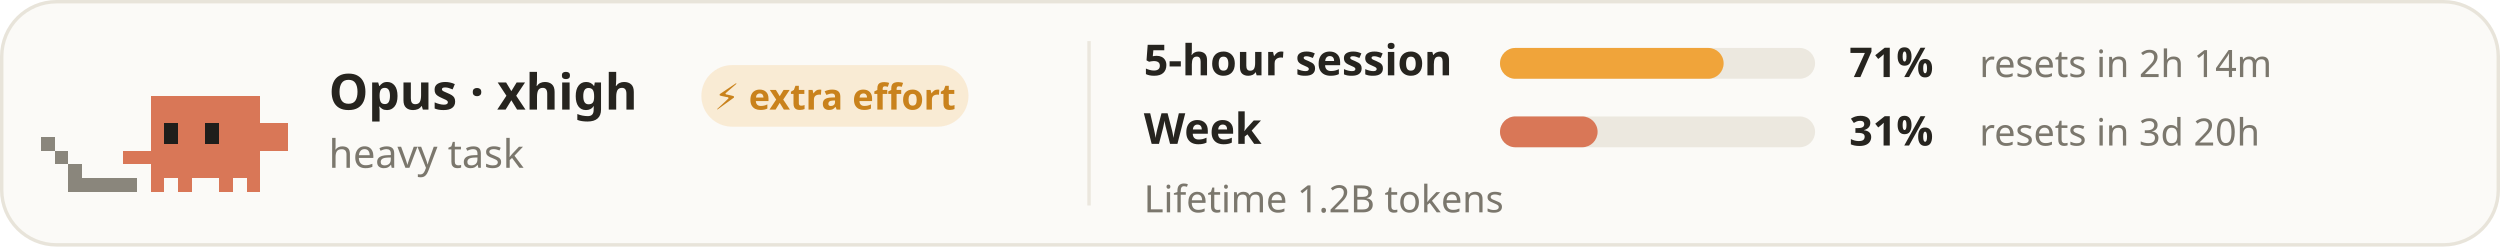
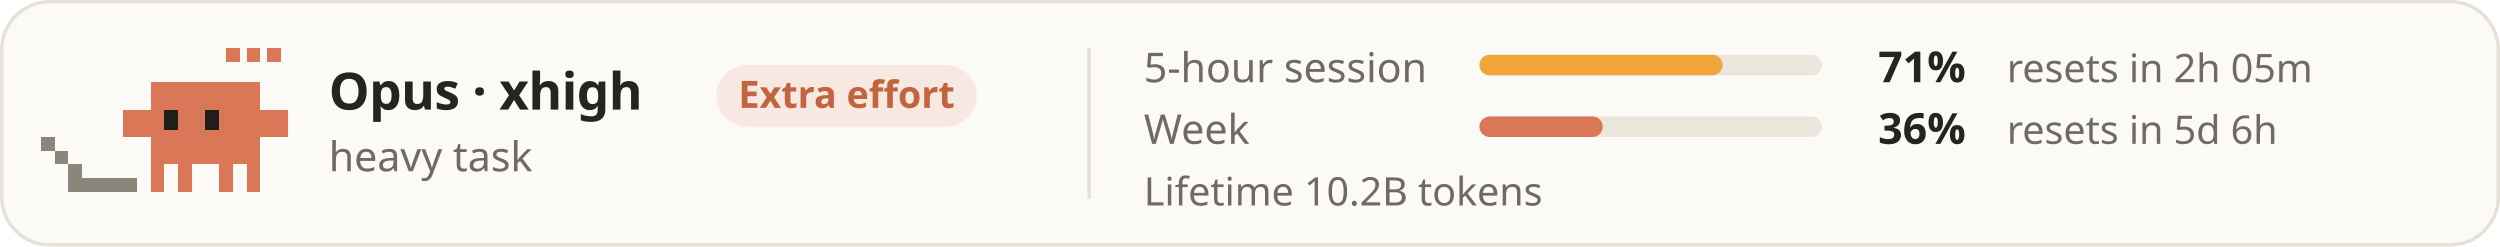
<svg xmlns="http://www.w3.org/2000/svg" width="730" height="72" viewBox="0 0 730 72">
  <style>
- .card{fill:#fbfaf7;stroke:#e8e4da}.t1{fill:#26241f}.t2{fill:#7b776d}.trkf{fill:#ece8df}.div{stroke:#ebe7de}.lockbg{fill:#f3efe6}
- @media (prefers-color-scheme: dark){.card{fill:#262522;stroke:#3a3833}.t1{fill:#efede7}.t2{fill:#a29e94}.trkf{fill:#3a3833}.div{stroke:#3a3833}.lockbg{fill:#34322d}}
+ .card{fill:#fbfaf7;stroke:#e6e1d6}.t1{fill:#26241f}.t2{fill:#6f6b62}.trkf{fill:#ebe6dc}.div{stroke:#e6e1d6}
+ @media (prefers-color-scheme: dark){.card{fill:#262522;stroke:#38362f}.t1{fill:#efede7}.t2{fill:#a8a49a}.trkf{fill:#3a3833}.div{stroke:#38362f}}
+ .num{font-variant-numeric:tabular-nums}
.eye{transform-box:fill-box;transform-origin:center;animation:blink 4s infinite}
.bob{animation:bob 1.2s ease-in-out infinite}.tap{animation:tap .3s steps(1) infinite}
.d1,.d2,.d3{animation:dot 1.2s infinite}.d2{animation-delay:.2s}.d3{animation-delay:.4s}
@keyframes blink{0%,92%,100%{transform:scaleY(1)}95%{transform:scaleY(.1)}}
@keyframes bob{50%{transform:translateY(-2px)}}
@keyframes tap{50%{transform:translateY(4px)}}
@keyframes dot{0%,100%{opacity:.2}50%{opacity:1}}
@media (prefers-reduced-motion: reduce){*{animation:none!important}}
</style>
-   <rect class="card" x="0.5" y="0.5" width="729" height="71" rx="16" />
+   <rect class="card" x="0.5" y="0.5" width="729" height="71" rx="14" />
  <g transform="translate(12 24)" shape-rendering="crispEdges">
    <rect x="8" y="28" width="20" height="4" fill="#8a867c" />
    <rect x="8" y="24" width="4" height="4" fill="#8a867c" />
    <rect x="4" y="20" width="4" height="4" fill="#8a867c" />
    <rect x="0" y="16" width="4" height="4" fill="#8a867c" />
    <rect x="32" y="24" width="4" height="8" fill="#d97757" />
    <rect x="40" y="24" width="4" height="8" fill="#d97757" />
    <rect x="52" y="24" width="4" height="8" fill="#d97757" />
    <rect x="60" y="24" width="4" height="8" fill="#d97757" />
-     <g transform="translate(0 4)">
-       <g class="">
+     <g transform="translate(0 0)">
+       <g class="bob">
        <rect x="32" y="0" width="32" height="24" fill="#d97757" />
        <rect x="64" y="8" width="8" height="8" fill="#d97757" />
        <rect class="eye" x="36" y="8" width="4" height="6" fill="#1f1e1b" />
        <rect class="eye" x="48" y="8" width="4" height="6" fill="#1f1e1b" />
-         <g class="tap">
-           <rect x="24" y="16" width="8" height="4" fill="#d97757" />
-         </g>
+         <rect x="24" y="8" width="8" height="8" fill="#d97757" />
      </g>
    </g>
+     <rect class="d1" x="54" y="-10" width="4" height="4" fill="#d97757" />
+     <rect class="d2" x="60" y="-10" width="4" height="4" fill="#d97757" />
+     <rect class="d3" x="66" y="-10" width="4" height="4" fill="#d97757" />
  </g>
-   <text class="t1" x="96" y="32" font-size="14.5" font-weight="700" font-family="Segoe UI Variable, Segoe UI, system-ui, -apple-system, sans-serif">Opus · xhigh</text>
-   <rect x="204.8" y="19" width="78" height="18" rx="9" fill="#f0a43a" opacity=".18" />
-   <text x="243.8" y="32" text-anchor="middle" font-size="10.5" font-weight="700" fill="#c9821c" font-family="Segoe UI Variable, Segoe UI, system-ui, -apple-system, sans-serif">⚡ extra effort</text>
-   <text class="t2" x="96" y="49" font-size="11.5" font-family="Segoe UI Variable, Segoe UI, system-ui, -apple-system, sans-serif">heavy task</text>
-   <line class="div" x1="318" y1="12" x2="318" y2="60" stroke-width="1" />
-   <text class="t1" x="334" y="22" font-size="12.5" font-weight="600" font-family="Segoe UI Variable, Segoe UI, system-ui, -apple-system, sans-serif">5-hour session</text>
-   <rect class="trkf" x="438" y="14" width="92" height="9" rx="4.5" />
-   <rect x="438" y="14" width="65.3" height="9" rx="4.5" fill="#f0a43a" />
-   <text class="t1" x="540" y="22.5" font-size="12" font-weight="700" font-family="Segoe UI Variable, Segoe UI, system-ui, -apple-system, sans-serif">71%</text>
-   <text class="t2" x="578" y="22.5" font-size="11" font-family="Segoe UI Variable, Segoe UI, system-ui, -apple-system, sans-serif">resets in 2h 14m</text>
-   <text class="t1" x="334" y="42" font-size="12.5" font-weight="600" font-family="Segoe UI Variable, Segoe UI, system-ui, -apple-system, sans-serif">Week</text>
-   <rect class="trkf" x="438" y="34" width="92" height="9" rx="4.5" />
-   <rect x="438" y="34" width="28.5" height="9" rx="4.5" fill="#d97757" />
-   <text class="t1" x="540" y="42.5" font-size="12" font-weight="700" font-family="Segoe UI Variable, Segoe UI, system-ui, -apple-system, sans-serif">31%</text>
-   <text class="t2" x="578" y="42.5" font-size="11" font-family="Segoe UI Variable, Segoe UI, system-ui, -apple-system, sans-serif">resets in 3d 20h</text>
-   <text class="t2" x="334" y="62" font-size="11" font-family="Segoe UI Variable, Segoe UI, system-ui, -apple-system, sans-serif">Lifetime 1.2B tokens</text>
+   <text class="t1" x="96" y="32" font-size="15" font-weight="600" letter-spacing="-0.15" font-family="Segoe UI Variable, Segoe UI, system-ui, -apple-system, sans-serif">Opus · xhigh</text>
+   <rect x="209.2" y="19" width="76" height="18" rx="9" fill="#d97757" opacity=".14" />
+   <text x="247.2" y="31.5" text-anchor="middle" font-size="11" font-weight="600" fill="#c2643f" font-family="Segoe UI Variable, Segoe UI, system-ui, -apple-system, sans-serif">Extra effort</text>
+   <text class="t2" x="96" y="50" font-size="12" font-family="Segoe UI Variable, Segoe UI, system-ui, -apple-system, sans-serif">heavy task</text>
+   <line class="div" x1="318" y1="14" x2="318" y2="58" stroke-width="1" />
+   <text class="t2" x="334" y="24" font-size="12" font-weight="500" font-family="Segoe UI Variable, Segoe UI, system-ui, -apple-system, sans-serif">5-hour session</text>
+   <rect class="trkf" x="432" y="16" width="100" height="6" rx="3" />
+   <rect x="432" y="16" width="71.0" height="6" rx="3" fill="#f0a43a" />
+   <text class="t1 num" x="574" y="24" text-anchor="end" font-size="12.5" font-weight="600" font-family="Segoe UI Variable, Segoe UI, system-ui, -apple-system, sans-serif">71%</text>
+   <text class="t2 num" x="586" y="24" font-size="11.5" font-family="Segoe UI Variable, Segoe UI, system-ui, -apple-system, sans-serif">resets in 2h 05m</text>
+   <text class="t2" x="334" y="42" font-size="12" font-weight="500" font-family="Segoe UI Variable, Segoe UI, system-ui, -apple-system, sans-serif">Week</text>
+   <rect class="trkf" x="432" y="34" width="100" height="6" rx="3" />
+   <rect x="432" y="34" width="36.0" height="6" rx="3" fill="#d97757" />
+   <text class="t1 num" x="574" y="42" text-anchor="end" font-size="12.5" font-weight="600" font-family="Segoe UI Variable, Segoe UI, system-ui, -apple-system, sans-serif">36%</text>
+   <text class="t2 num" x="586" y="42" font-size="11.5" font-family="Segoe UI Variable, Segoe UI, system-ui, -apple-system, sans-serif">resets in 5d 6h</text>
+   <text class="t2 num" x="334" y="60" font-size="11.5" font-family="Segoe UI Variable, Segoe UI, system-ui, -apple-system, sans-serif">Lifetime 10.2B tokens</text>
</svg>
